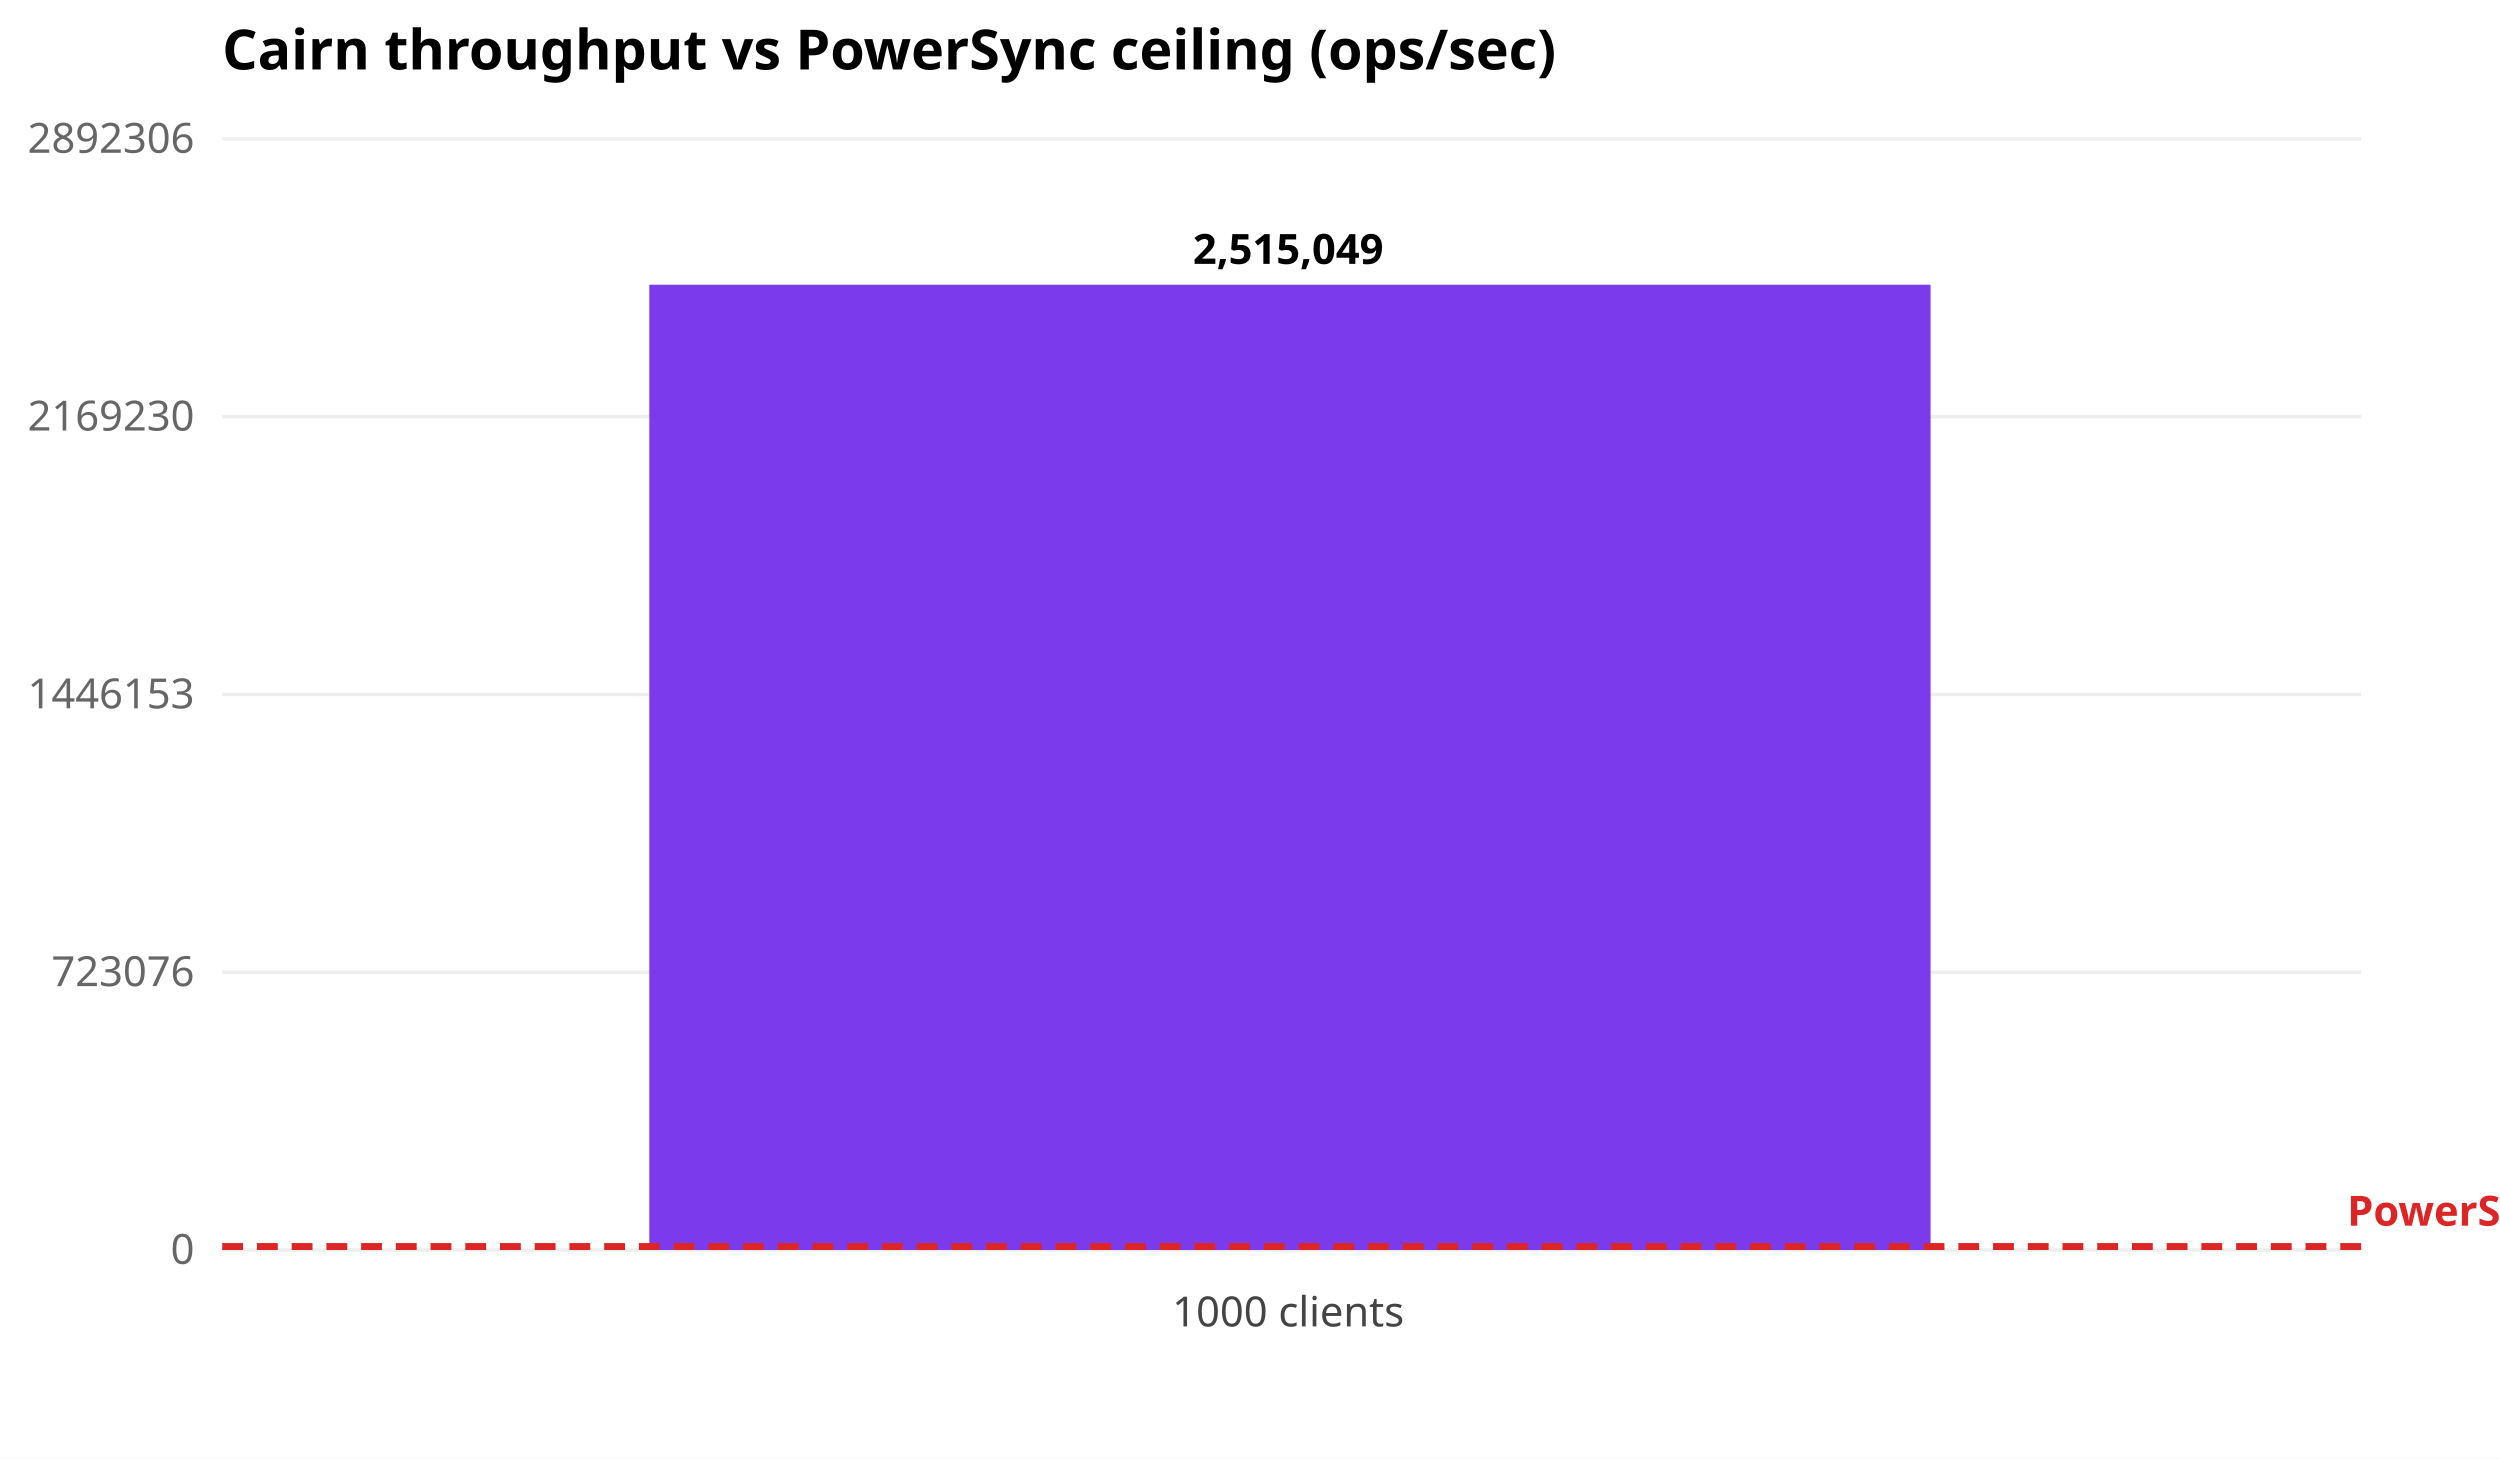
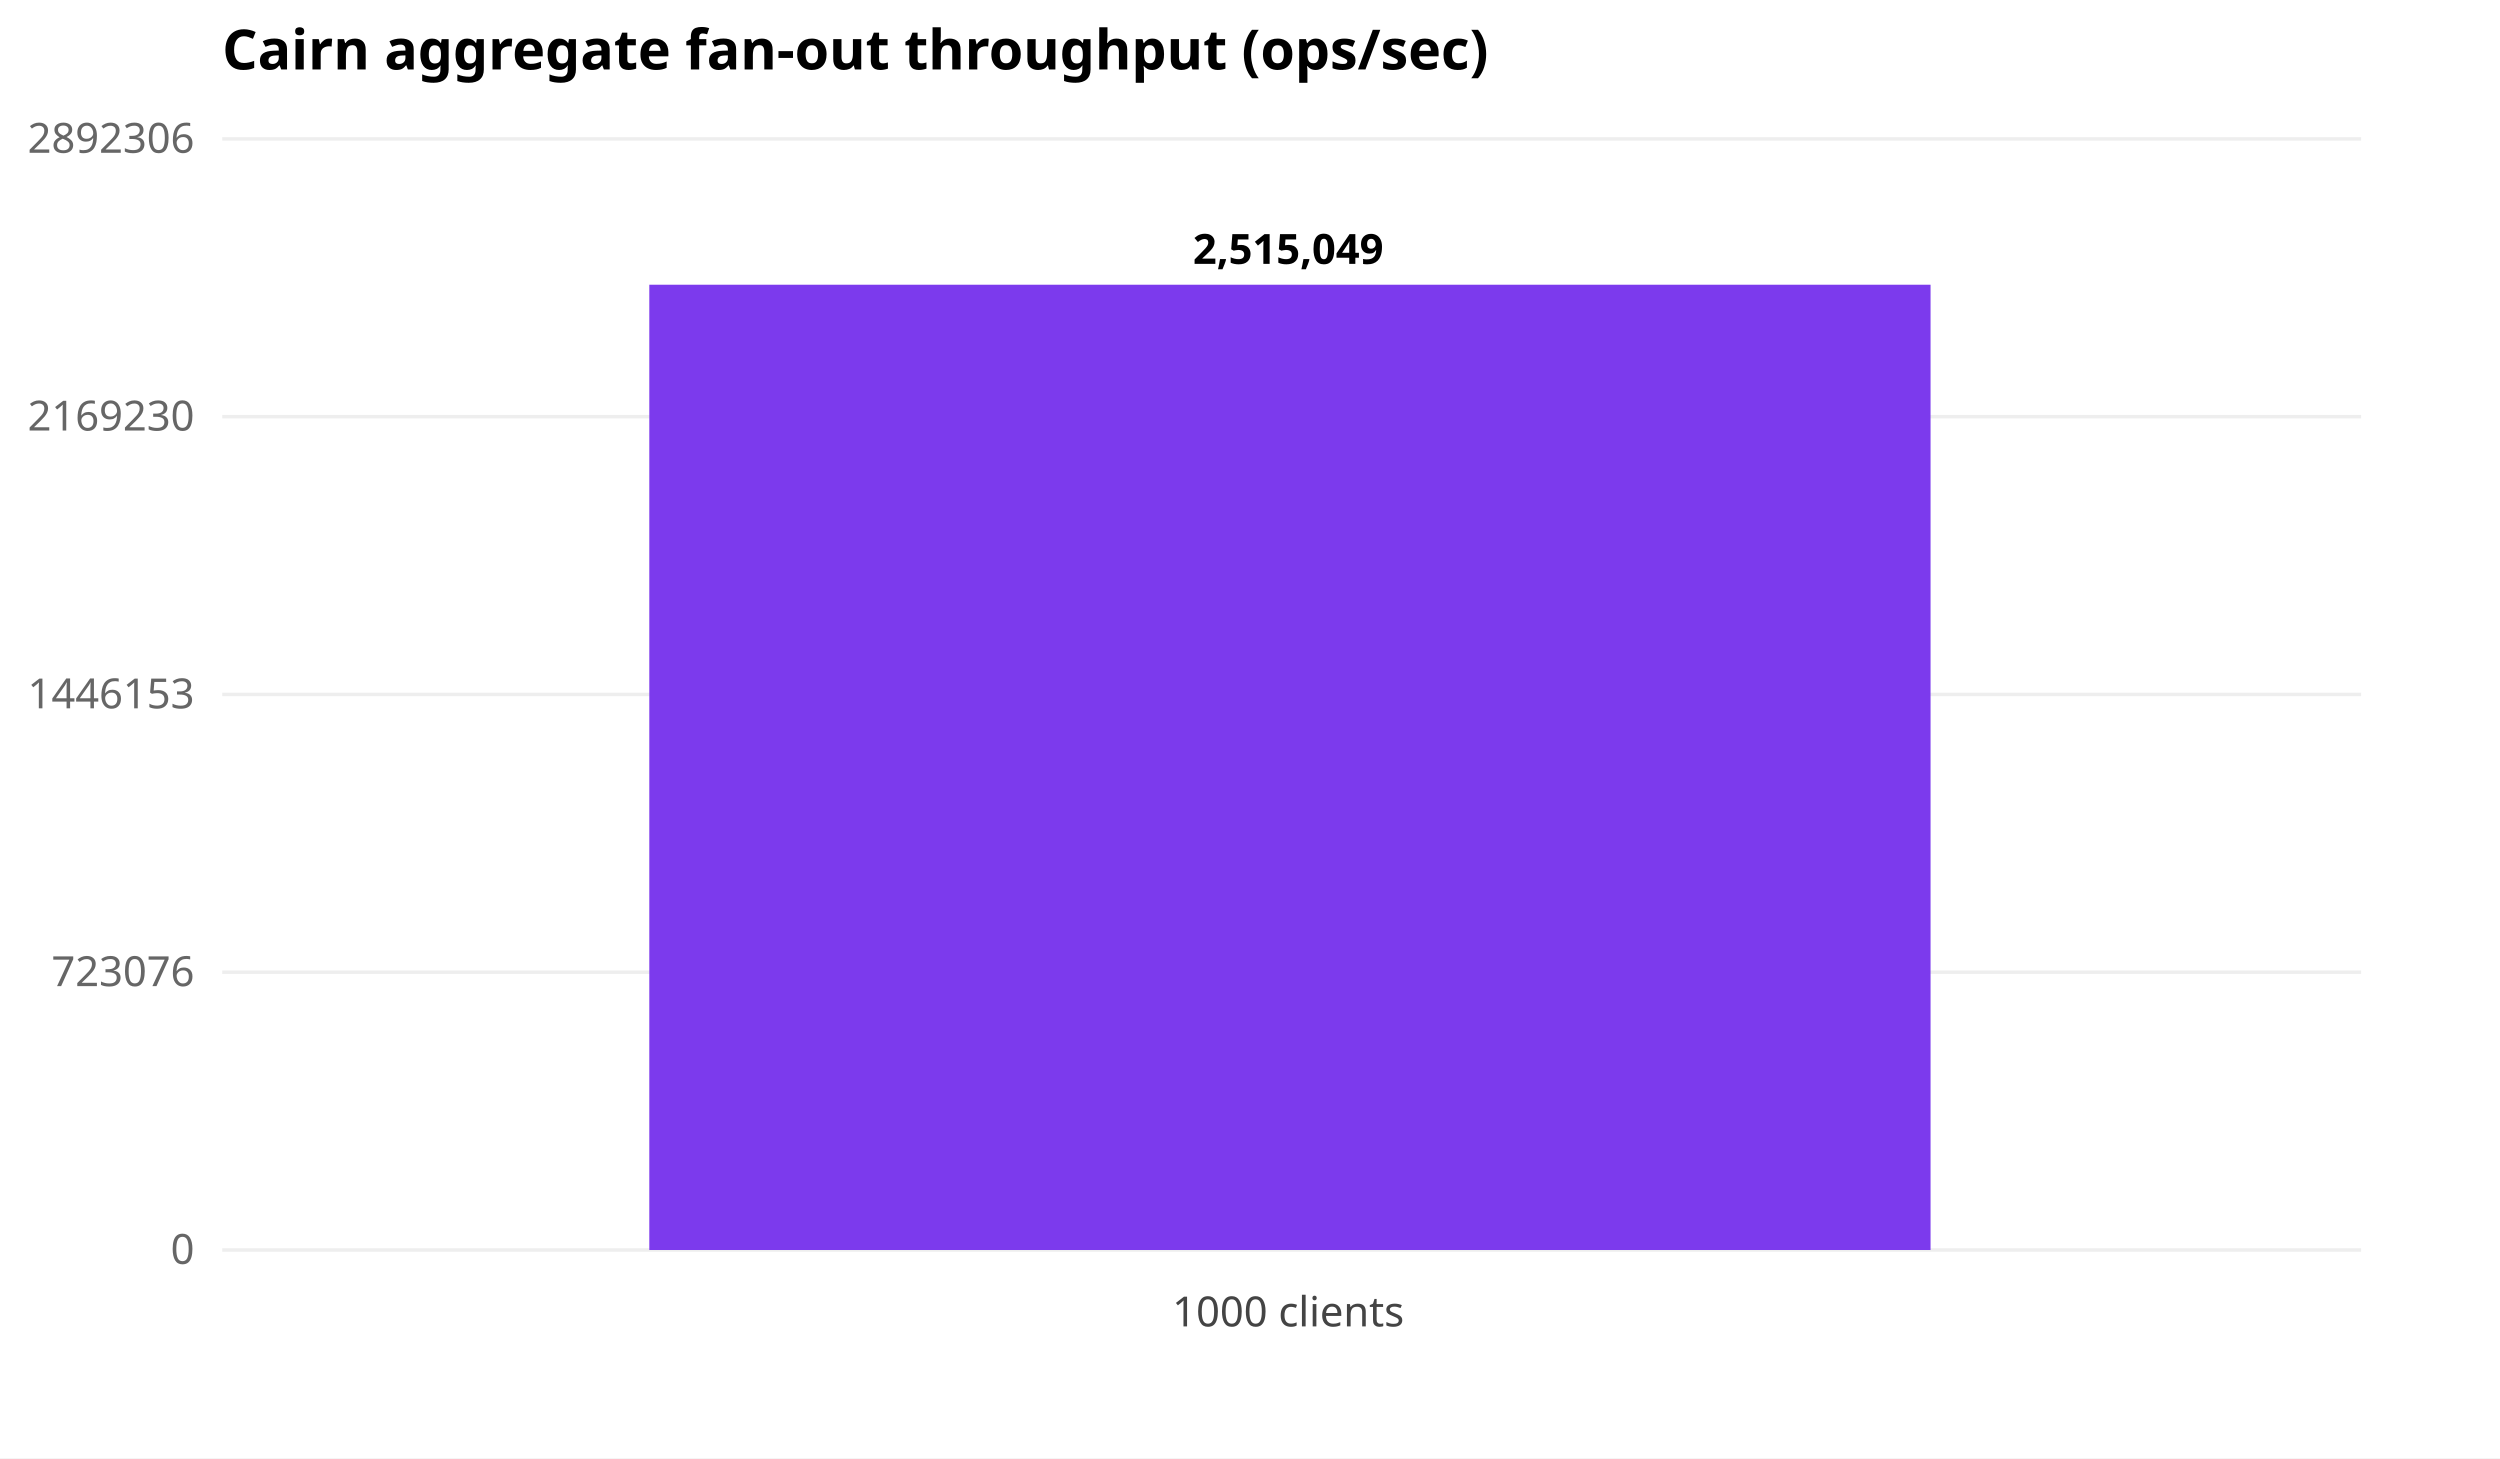
<svg xmlns="http://www.w3.org/2000/svg" width="720" height="420" font-family="sans-serif" font-size="12">
  <rect width="100%" height="100%" fill="white" />
-   <text x="64" y="20" font-size="16" font-weight="bold">Cairn throughput vs PowerSync ceiling (ops/sec)</text>
+   <text x="64" y="20" font-size="16" font-weight="bold">Cairn aggregate fan-out throughput (ops/sec)</text>
  <line x1="64" y1="360" x2="680" y2="360" stroke="#eee" />
  <text x="56" y="364" text-anchor="end" fill="#666">0</text>
  <line x1="64" y1="280" x2="680" y2="280" stroke="#eee" />
  <text x="56" y="284" text-anchor="end" fill="#666">723076</text>
  <line x1="64" y1="200" x2="680" y2="200" stroke="#eee" />
  <text x="56" y="204" text-anchor="end" fill="#666">1446153</text>
  <line x1="64" y1="120" x2="680" y2="120" stroke="#eee" />
  <text x="56" y="124" text-anchor="end" fill="#666">2169230</text>
  <line x1="64" y1="40" x2="680" y2="40" stroke="#eee" />
  <text x="56" y="44" text-anchor="end" fill="#666">2892306</text>
  <rect x="187" y="82" width="369" height="278" fill="#7c3aed" />
  <text x="371" y="76" text-anchor="middle" font-weight="bold">2,515,049</text>
  <text x="371" y="382" text-anchor="middle" fill="#444">1000 clients</text>
-   <line x1="64" y1="359" x2="680" y2="359" stroke="#dc2626" stroke-width="2" stroke-dasharray="6,4" />
-   <text x="676" y="353" fill="#dc2626" font-weight="bold">PowerSync ceiling ~4000 ops/sec</text>
</svg>
